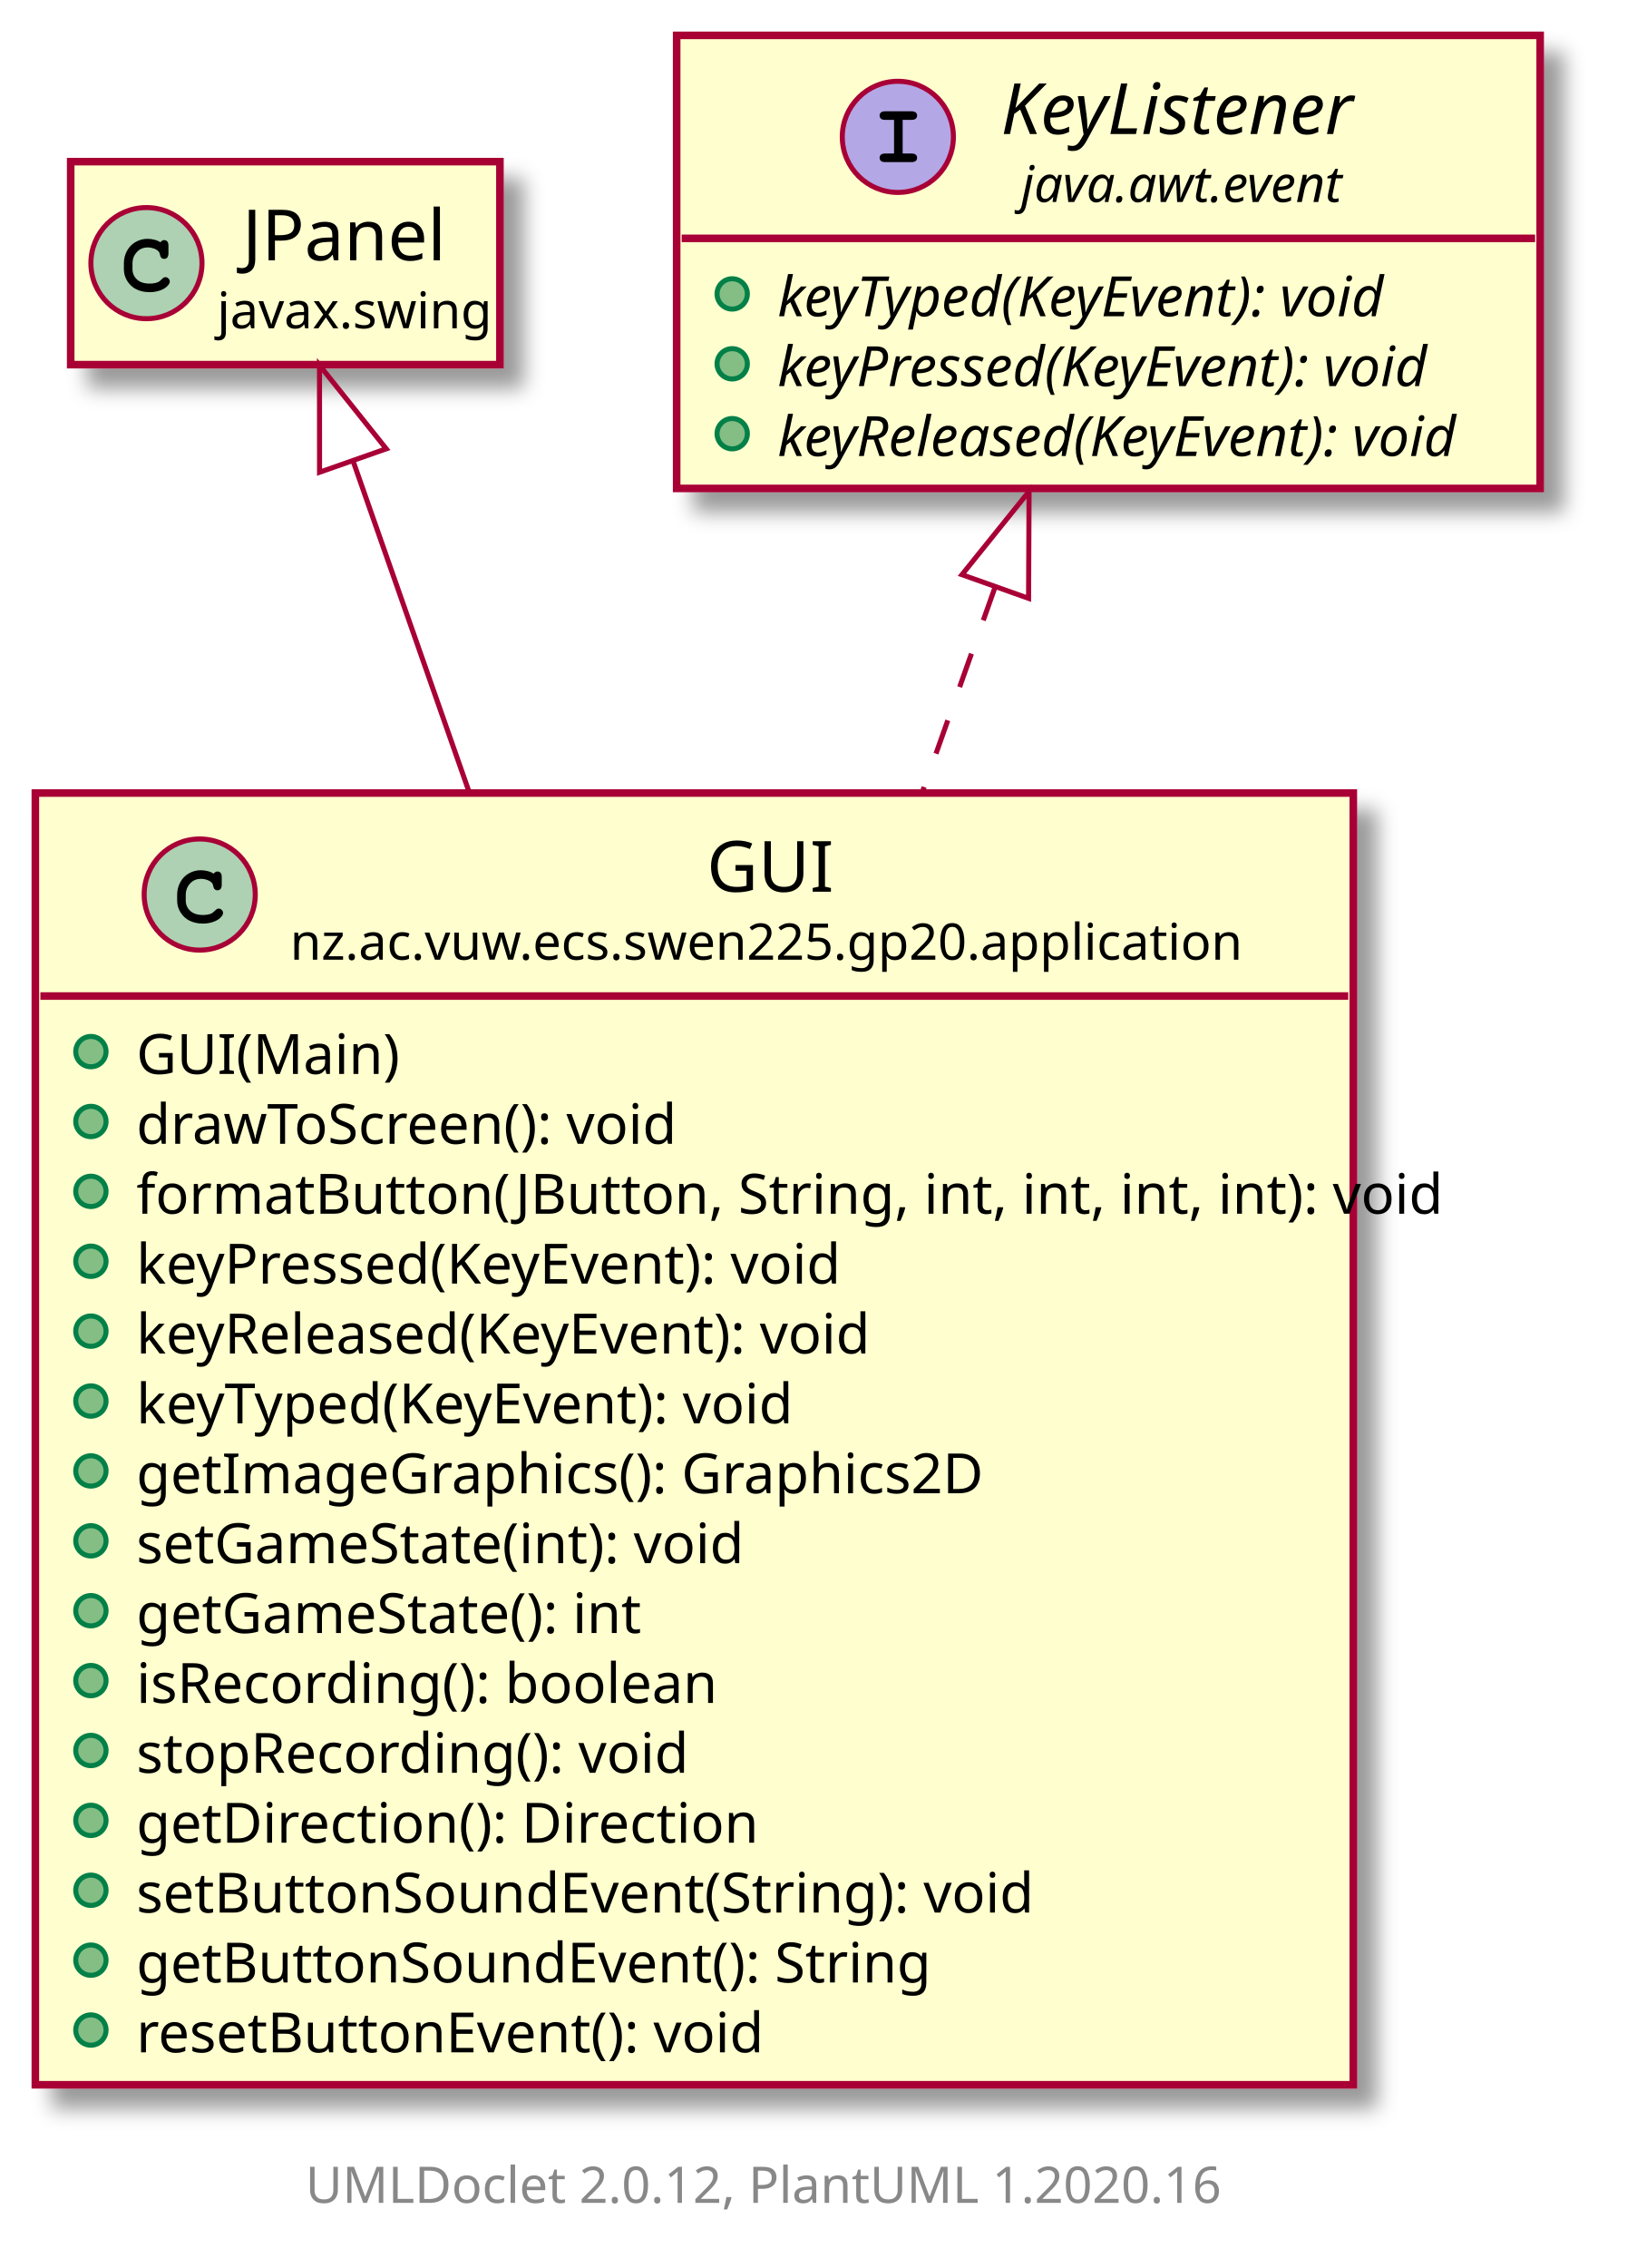
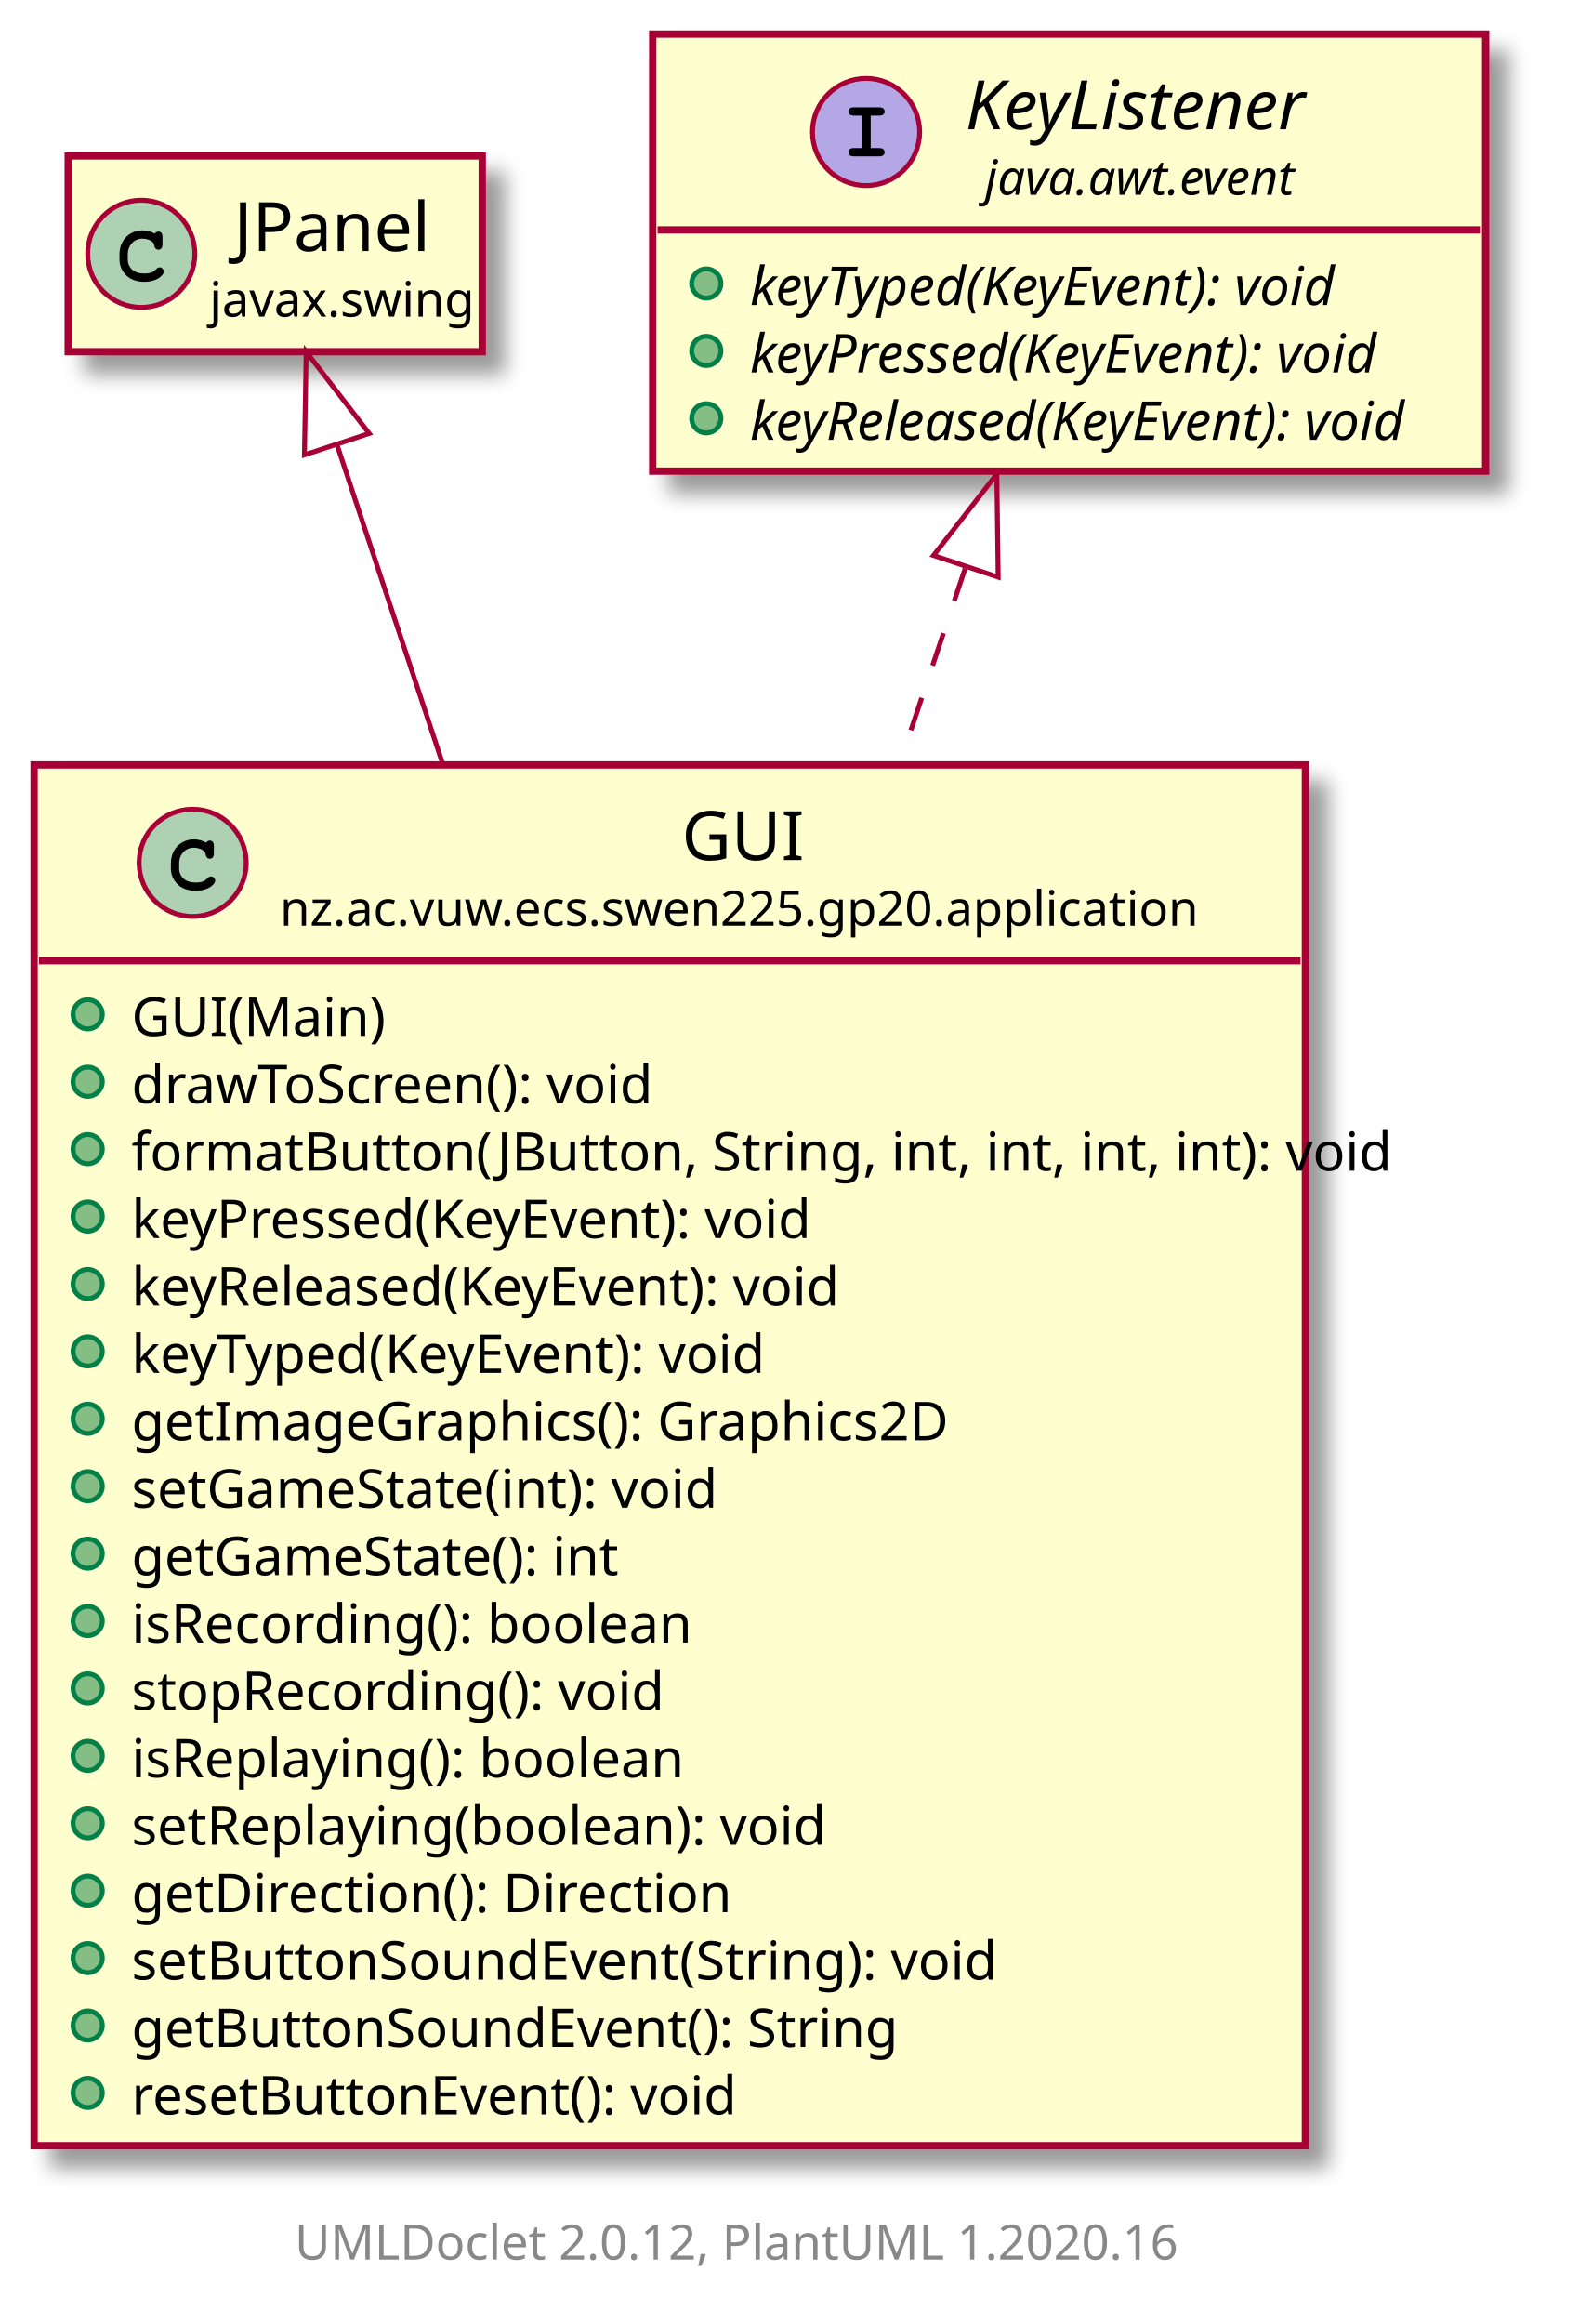
- <svg xmlns="http://www.w3.org/2000/svg" xmlns:xlink="http://www.w3.org/1999/xlink" contentScriptType="application/ecmascript" contentStyleType="text/css" height="449px" preserveAspectRatio="none" style="width:324px;height:449px;" version="1.1" viewBox="0 0 324 449" width="324px" zoomAndPan="magnify">
+ <svg xmlns="http://www.w3.org/2000/svg" xmlns:xlink="http://www.w3.org/1999/xlink" contentScriptType="application/ecmascript" contentStyleType="text/css" height="477px" preserveAspectRatio="none" style="width:324px;height:477px;" version="1.1" viewBox="0 0 324 477" width="324px" zoomAndPan="magnify">
  <defs>
-     <filter height="300%" id="f8pgz2qvc4go4" width="300%" x="-1" y="-1">
+     <filter height="300%" id="fk9d2ixfkw81e" width="300%" x="-1" y="-1">
      <feGaussianBlur result="blurOut" stdDeviation="2.0" />
      <feColorMatrix in="blurOut" result="blurOut2" type="matrix" values="0 0 0 0 0 0 0 0 0 0 0 0 0 0 0 0 0 0 .4 0" />
      <feOffset dx="4.0" dy="4.0" in="blurOut2" result="blurOut3" />
      <feBlend in="SourceGraphic" in2="blurOut3" mode="normal" />
    </filter>
  </defs>
  <g>
    <a href="GUI.html" target="_top" title="GUI.html" xlink:actuate="onRequest" xlink:href="GUI.html" xlink:show="new" xlink:title="GUI.html" xlink:type="simple">
-       <rect codeLine="5" fill="#FEFECE" filter="url(#f8pgz2qvc4go4)" height="255.727" id="nz.ac.vuw.ecs.swen225.gp20.application.GUI" style="stroke: #A80036; stroke-width: 1.5;" width="261" x="7" y="157" />
+       <rect codeLine="5" fill="#FEFECE" filter="url(#fk9d2ixfkw81e)" height="283.398" id="nz.ac.vuw.ecs.swen225.gp20.application.GUI" style="stroke: #A80036; stroke-width: 1.5;" width="261" x="7" y="157" />
      <ellipse cx="39.55" cy="177.094" fill="#ADD1B2" rx="11" ry="11" style="stroke: #A80036; stroke-width: 1.0;" />
      <path d="M42.316,172.969 Q42.472,172.75 42.659,172.641 Q42.847,172.531 43.066,172.531 Q43.441,172.531 43.675,172.797 Q43.909,173.047 43.909,173.656 L43.909,175.109 Q43.909,175.719 43.675,175.984 Q43.441,176.25 43.066,176.25 Q42.722,176.25 42.519,176.047 Q42.316,175.859 42.206,175.344 Q42.159,174.984 41.972,174.797 Q41.644,174.422 41.034,174.203 Q40.425,173.984 39.8,173.984 Q39.034,173.984 38.394,174.312 Q37.769,174.641 37.269,175.391 Q36.784,176.141 36.784,177.172 L36.784,178.266 Q36.784,179.5 37.675,180.328 Q38.566,181.141 40.159,181.141 Q41.097,181.141 41.753,180.891 Q42.144,180.734 42.566,180.297 Q42.831,180.031 42.972,179.953 Q43.128,179.875 43.331,179.875 Q43.659,179.875 43.909,180.141 Q44.175,180.391 44.175,180.734 Q44.175,181.078 43.831,181.484 Q43.331,182.062 42.534,182.391 Q41.456,182.844 40.159,182.844 Q38.644,182.844 37.441,182.219 Q36.456,181.719 35.769,180.656 Q35.081,179.578 35.081,178.297 L35.081,177.141 Q35.081,175.812 35.691,174.672 Q36.316,173.516 37.409,172.906 Q38.503,172.281 39.737,172.281 Q40.472,172.281 41.112,172.453 Q41.769,172.609 42.316,172.969 Z " />
      <text fill="#000000" font-family="sans-serif" font-size="14" lengthAdjust="spacingAndGlyphs" textLength="25" x="139.95" y="176.533">GUI</text>
      <text fill="#000000" font-family="sans-serif" font-size="10" lengthAdjust="spacingAndGlyphs" textLength="190" x="57.45" y="189.99">nz.ac.vuw.ecs.swen225.gp20.application</text>
      <line style="stroke: #A80036; stroke-width: 1.5;" x1="8" x2="267" y1="197.188" y2="197.188" />
      <ellipse cx="18" cy="208.188" fill="#84BE84" rx="3" ry="3" style="stroke: #038048; stroke-width: 1.0;" />
      <text fill="#000000" font-family="sans-serif" font-size="11" lengthAdjust="spacingAndGlyphs" textLength="51" x="27" y="212.606">GUI(Main)</text>
      <ellipse cx="18" cy="222.023" fill="#84BE84" rx="3" ry="3" style="stroke: #038048; stroke-width: 1.0;" />
      <text fill="#000000" font-family="sans-serif" font-size="11" lengthAdjust="spacingAndGlyphs" textLength="106" x="27" y="226.442">drawToScreen(): void</text>
      <ellipse cx="18" cy="235.859" fill="#84BE84" rx="3" ry="3" style="stroke: #038048; stroke-width: 1.0;" />
      <text fill="#000000" font-family="sans-serif" font-size="11" lengthAdjust="spacingAndGlyphs" textLength="235" x="27" y="240.278">formatButton(JButton, String, int, int, int, int): void</text>
      <ellipse cx="18" cy="249.695" fill="#84BE84" rx="3" ry="3" style="stroke: #038048; stroke-width: 1.0;" />
      <text fill="#000000" font-family="sans-serif" font-size="11" lengthAdjust="spacingAndGlyphs" textLength="140" x="27" y="254.114">keyPressed(KeyEvent): void</text>
      <ellipse cx="18" cy="263.531" fill="#84BE84" rx="3" ry="3" style="stroke: #038048; stroke-width: 1.0;" />
      <text fill="#000000" font-family="sans-serif" font-size="11" lengthAdjust="spacingAndGlyphs" textLength="145" x="27" y="267.95">keyReleased(KeyEvent): void</text>
      <ellipse cx="18" cy="277.367" fill="#84BE84" rx="3" ry="3" style="stroke: #038048; stroke-width: 1.0;" />
      <text fill="#000000" font-family="sans-serif" font-size="11" lengthAdjust="spacingAndGlyphs" textLength="130" x="27" y="281.786">keyTyped(KeyEvent): void</text>
      <ellipse cx="18" cy="291.203" fill="#84BE84" rx="3" ry="3" style="stroke: #038048; stroke-width: 1.0;" />
      <text fill="#000000" font-family="sans-serif" font-size="11" lengthAdjust="spacingAndGlyphs" textLength="163" x="27" y="295.622">getImageGraphics(): Graphics2D</text>
      <ellipse cx="18" cy="305.039" fill="#84BE84" rx="3" ry="3" style="stroke: #038048; stroke-width: 1.0;" />
      <text fill="#000000" font-family="sans-serif" font-size="11" lengthAdjust="spacingAndGlyphs" textLength="115" x="27" y="309.458">setGameState(int): void</text>
      <ellipse cx="18" cy="318.875" fill="#84BE84" rx="3" ry="3" style="stroke: #038048; stroke-width: 1.0;" />
      <text fill="#000000" font-family="sans-serif" font-size="11" lengthAdjust="spacingAndGlyphs" textLength="95" x="27" y="323.294">getGameState(): int</text>
      <ellipse cx="18" cy="332.711" fill="#84BE84" rx="3" ry="3" style="stroke: #038048; stroke-width: 1.0;" />
      <text fill="#000000" font-family="sans-serif" font-size="11" lengthAdjust="spacingAndGlyphs" textLength="110" x="27" y="337.13">isRecording(): boolean</text>
      <ellipse cx="18" cy="346.547" fill="#84BE84" rx="3" ry="3" style="stroke: #038048; stroke-width: 1.0;" />
      <text fill="#000000" font-family="sans-serif" font-size="11" lengthAdjust="spacingAndGlyphs" textLength="105" x="27" y="350.966">stopRecording(): void</text>
      <ellipse cx="18" cy="360.383" fill="#84BE84" rx="3" ry="3" style="stroke: #038048; stroke-width: 1.0;" />
-       <text fill="#000000" font-family="sans-serif" font-size="11" lengthAdjust="spacingAndGlyphs" textLength="115" x="27" y="364.802">getDirection(): Direction</text>
+       <text fill="#000000" font-family="sans-serif" font-size="11" lengthAdjust="spacingAndGlyphs" textLength="108" x="27" y="364.802">isReplaying(): boolean</text>
      <ellipse cx="18" cy="374.219" fill="#84BE84" rx="3" ry="3" style="stroke: #038048; stroke-width: 1.0;" />
-       <text fill="#000000" font-family="sans-serif" font-size="11" lengthAdjust="spacingAndGlyphs" textLength="167" x="27" y="378.638">setButtonSoundEvent(String): void</text>
+       <text fill="#000000" font-family="sans-serif" font-size="11" lengthAdjust="spacingAndGlyphs" textLength="135" x="27" y="378.638">setReplaying(boolean): void</text>
      <ellipse cx="18" cy="388.055" fill="#84BE84" rx="3" ry="3" style="stroke: #038048; stroke-width: 1.0;" />
-       <text fill="#000000" font-family="sans-serif" font-size="11" lengthAdjust="spacingAndGlyphs" textLength="147" x="27" y="392.474">getButtonSoundEvent(): String</text>
+       <text fill="#000000" font-family="sans-serif" font-size="11" lengthAdjust="spacingAndGlyphs" textLength="115" x="27" y="392.474">getDirection(): Direction</text>
      <ellipse cx="18" cy="401.891" fill="#84BE84" rx="3" ry="3" style="stroke: #038048; stroke-width: 1.0;" />
-       <text fill="#000000" font-family="sans-serif" font-size="11" lengthAdjust="spacingAndGlyphs" textLength="118" x="27" y="406.31">resetButtonEvent(): void</text>
+       <text fill="#000000" font-family="sans-serif" font-size="11" lengthAdjust="spacingAndGlyphs" textLength="167" x="27" y="406.31">setButtonSoundEvent(String): void</text>
+       <ellipse cx="18" cy="415.727" fill="#84BE84" rx="3" ry="3" style="stroke: #038048; stroke-width: 1.0;" />
+       <text fill="#000000" font-family="sans-serif" font-size="11" lengthAdjust="spacingAndGlyphs" textLength="147" x="27" y="420.146">getButtonSoundEvent(): String</text>
+       <ellipse cx="18" cy="429.562" fill="#84BE84" rx="3" ry="3" style="stroke: #038048; stroke-width: 1.0;" />
+       <text fill="#000000" font-family="sans-serif" font-size="11" lengthAdjust="spacingAndGlyphs" textLength="118" x="27" y="433.981">resetButtonEvent(): void</text>
    </a>
-     <rect codeLine="23" fill="#FEFECE" filter="url(#f8pgz2qvc4go4)" height="40.188" id="javax.swing.JPanel" style="stroke: #A80036; stroke-width: 1.5;" width="85" x="14" y="32" />
+     <rect codeLine="25" fill="#FEFECE" filter="url(#fk9d2ixfkw81e)" height="40.188" id="javax.swing.JPanel" style="stroke: #A80036; stroke-width: 1.5;" width="85" x="14" y="32" />
    <ellipse cx="29" cy="52.094" fill="#ADD1B2" rx="11" ry="11" style="stroke: #A80036; stroke-width: 1.0;" />
    <path d="M31.766,47.969 Q31.922,47.75 32.109,47.641 Q32.297,47.531 32.516,47.531 Q32.891,47.531 33.125,47.797 Q33.359,48.047 33.359,48.656 L33.359,50.109 Q33.359,50.719 33.125,50.984 Q32.891,51.25 32.516,51.25 Q32.172,51.25 31.969,51.047 Q31.766,50.859 31.656,50.344 Q31.609,49.984 31.422,49.797 Q31.094,49.422 30.484,49.203 Q29.875,48.984 29.25,48.984 Q28.484,48.984 27.844,49.312 Q27.219,49.641 26.719,50.391 Q26.234,51.141 26.234,52.172 L26.234,53.266 Q26.234,54.5 27.125,55.328 Q28.016,56.141 29.609,56.141 Q30.547,56.141 31.203,55.891 Q31.594,55.734 32.016,55.297 Q32.281,55.031 32.422,54.953 Q32.578,54.875 32.781,54.875 Q33.109,54.875 33.359,55.141 Q33.625,55.391 33.625,55.734 Q33.625,56.078 33.281,56.484 Q32.781,57.062 31.984,57.391 Q30.906,57.844 29.609,57.844 Q28.094,57.844 26.891,57.219 Q25.906,56.719 25.219,55.656 Q24.531,54.578 24.531,53.297 L24.531,52.141 Q24.531,50.812 25.141,49.672 Q25.766,48.516 26.859,47.906 Q27.953,47.281 29.188,47.281 Q29.922,47.281 30.562,47.453 Q31.219,47.609 31.766,47.969 Z " />
    <text fill="#000000" font-family="sans-serif" font-size="14" lengthAdjust="spacingAndGlyphs" textLength="43" x="48" y="51.533">JPanel</text>
    <text fill="#000000" font-family="sans-serif" font-size="10" lengthAdjust="spacingAndGlyphs" textLength="53" x="43" y="64.99">javax.swing</text>
-     <rect codeLine="24" fill="#FEFECE" filter="url(#f8pgz2qvc4go4)" height="89.695" id="java.awt.event.KeyListener" style="stroke: #A80036; stroke-width: 1.5;" width="171" x="134" y="7" />
+     <rect codeLine="26" fill="#FEFECE" filter="url(#fk9d2ixfkw81e)" height="89.695" id="java.awt.event.KeyListener" style="stroke: #A80036; stroke-width: 1.5;" width="171" x="134" y="7" />
    <ellipse cx="177.8" cy="27.094" fill="#B4A7E5" rx="11" ry="11" style="stroke: #A80036; stroke-width: 1.0;" />
    <path d="M178.753,23.734 L178.753,30.391 L180.472,30.391 Q181.081,30.391 181.347,30.625 Q181.613,30.859 181.613,31.25 Q181.613,31.625 181.347,31.859 Q181.081,32.094 180.472,32.094 L175.331,32.094 Q174.722,32.094 174.456,31.859 Q174.191,31.625 174.191,31.234 Q174.191,30.859 174.456,30.625 Q174.722,30.391 175.331,30.391 L177.05,30.391 L177.05,23.734 L175.331,23.734 Q174.722,23.734 174.456,23.5 Q174.191,23.266 174.191,22.875 Q174.191,22.5 174.456,22.266 Q174.722,22.031 175.331,22.031 L180.472,22.031 Q181.081,22.031 181.347,22.266 Q181.613,22.5 181.613,22.875 Q181.613,23.266 181.347,23.5 Q181.081,23.734 180.472,23.734 L178.753,23.734 Z " />
    <text fill="#000000" font-family="sans-serif" font-size="14" font-style="italic" lengthAdjust="spacingAndGlyphs" textLength="75" x="198.2" y="26.533">KeyListener</text>
    <text fill="#000000" font-family="sans-serif" font-size="10" font-style="italic" lengthAdjust="spacingAndGlyphs" textLength="67" x="202.2" y="39.99">java.awt.event</text>
    <line style="stroke: #A80036; stroke-width: 1.5;" x1="135" x2="304" y1="47.188" y2="47.188" />
    <ellipse cx="145" cy="58.188" fill="#84BE84" rx="3" ry="3" style="stroke: #038048; stroke-width: 1.0;" />
    <text fill="#000000" font-family="sans-serif" font-size="11" font-style="italic" lengthAdjust="spacingAndGlyphs" textLength="130" x="154" y="62.606">keyTyped(KeyEvent): void</text>
    <ellipse cx="145" cy="72.023" fill="#84BE84" rx="3" ry="3" style="stroke: #038048; stroke-width: 1.0;" />
    <text fill="#000000" font-family="sans-serif" font-size="11" font-style="italic" lengthAdjust="spacingAndGlyphs" textLength="140" x="154" y="76.442">keyPressed(KeyEvent): void</text>
    <ellipse cx="145" cy="85.859" fill="#84BE84" rx="3" ry="3" style="stroke: #038048; stroke-width: 1.0;" />
    <text fill="#000000" font-family="sans-serif" font-size="11" font-style="italic" lengthAdjust="spacingAndGlyphs" textLength="145" x="154" y="90.278">keyReleased(KeyEvent): void</text>
-     <path codeLine="30" d="M69.97,91.41 C76.41,109.77 84.52,132.92 92.88,156.74 " fill="none" id="javax.swing.JPanel-backto-nz.ac.vuw.ecs.swen225.gp20.application.GUI" style="stroke: #A80036; stroke-width: 1.0;" />
-     <polygon fill="none" points="63.28,93.49,63.27,72.3,76.49,88.85,63.28,93.49" style="stroke: #A80036; stroke-width: 1.0;" />
-     <path codeLine="31" d="M197.06,116.22 C192.55,128.91 187.67,142.68 182.7,156.68 " fill="none" id="java.awt.event.KeyListener-backto-nz.ac.vuw.ecs.swen225.gp20.application.GUI" style="stroke: #A80036; stroke-width: 1.0; stroke-dasharray: 7.0,7.0;" />
-     <polygon fill="none" points="190.5,113.77,203.79,97.27,203.69,118.46,190.5,113.77" style="stroke: #A80036; stroke-width: 1.0;" />
-     <text fill="#888888" font-family="sans-serif" font-size="10" lengthAdjust="spacingAndGlyphs" textLength="185" x="60.5" y="436.107">UMLDoclet 2.0.12, PlantUML 1.2020.16</text>
+     <path codeLine="32" d="M69.15,91.17 C75.2,109.45 82.87,132.58 90.86,156.71 " fill="none" id="javax.swing.JPanel-backto-nz.ac.vuw.ecs.swen225.gp20.application.GUI" style="stroke: #A80036; stroke-width: 1.0;" />
+     <polygon fill="none" points="62.5,93.37,62.86,72.19,75.79,88.97,62.5,93.37" style="stroke: #A80036; stroke-width: 1.0;" />
+     <path codeLine="33" d="M198.14,116.69 C193.91,129.29 189.32,142.98 184.62,156.99 " fill="none" id="java.awt.event.KeyListener-backto-nz.ac.vuw.ecs.swen225.gp20.application.GUI" style="stroke: #A80036; stroke-width: 1.0; stroke-dasharray: 7.0,7.0;" />
+     <polygon fill="none" points="191.65,114.01,204.65,97.28,204.93,118.46,191.65,114.01" style="stroke: #A80036; stroke-width: 1.0;" />
+     <text fill="#888888" font-family="sans-serif" font-size="10" lengthAdjust="spacingAndGlyphs" textLength="185" x="60.5" y="463.779">UMLDoclet 2.0.12, PlantUML 1.2020.16</text>
  </g>
</svg>
